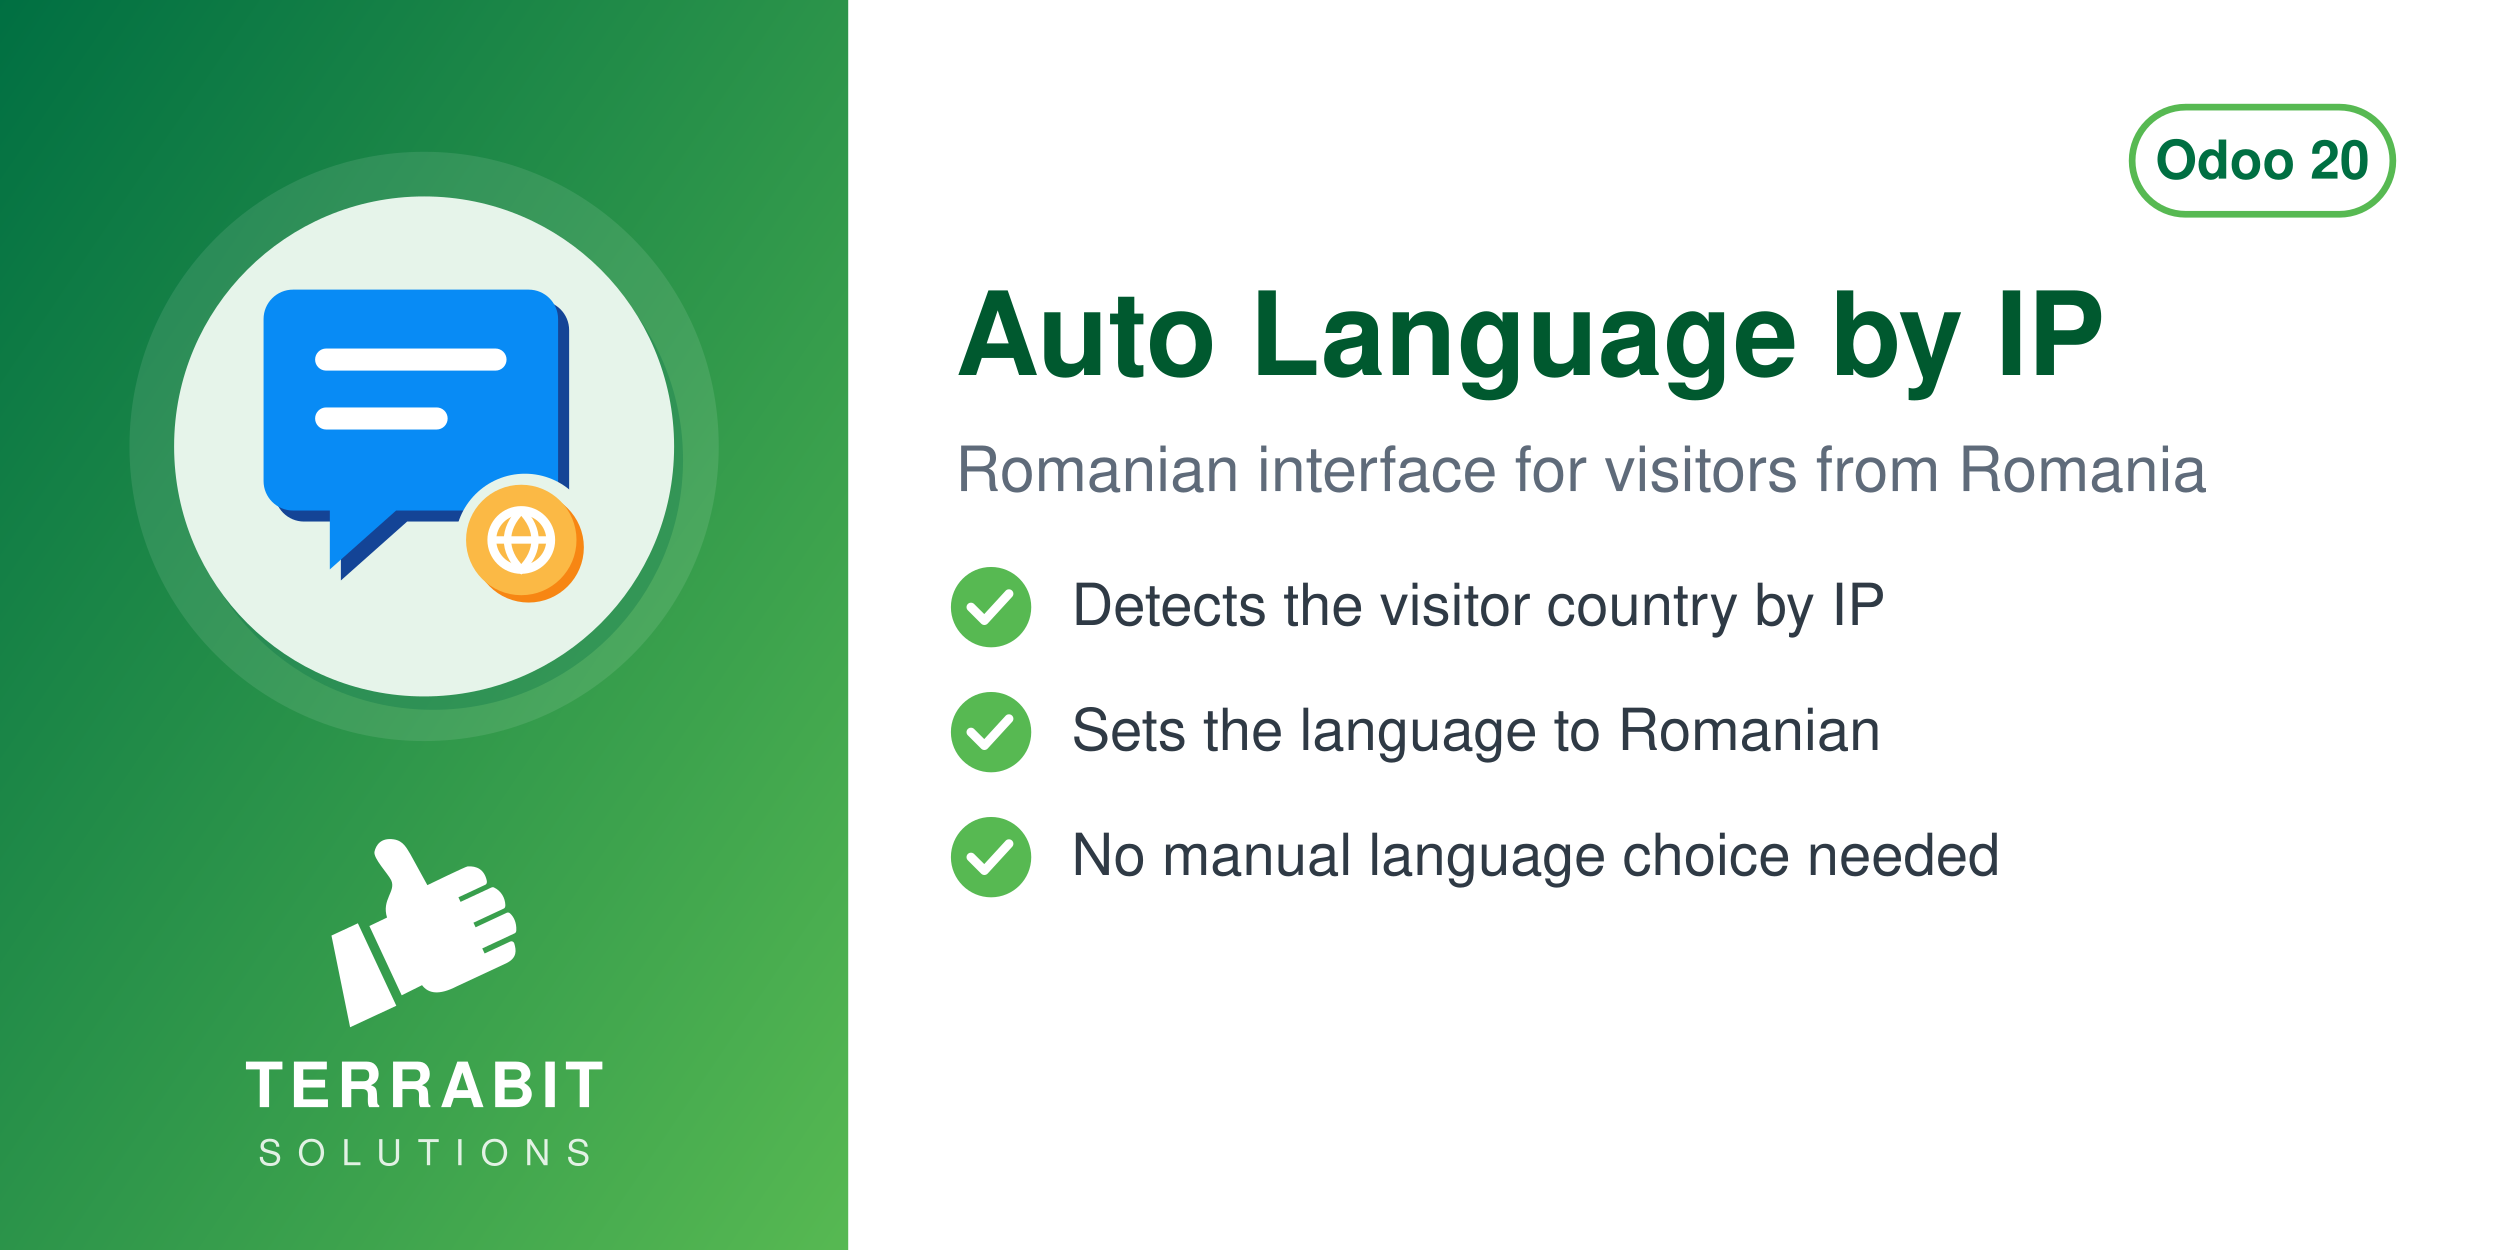
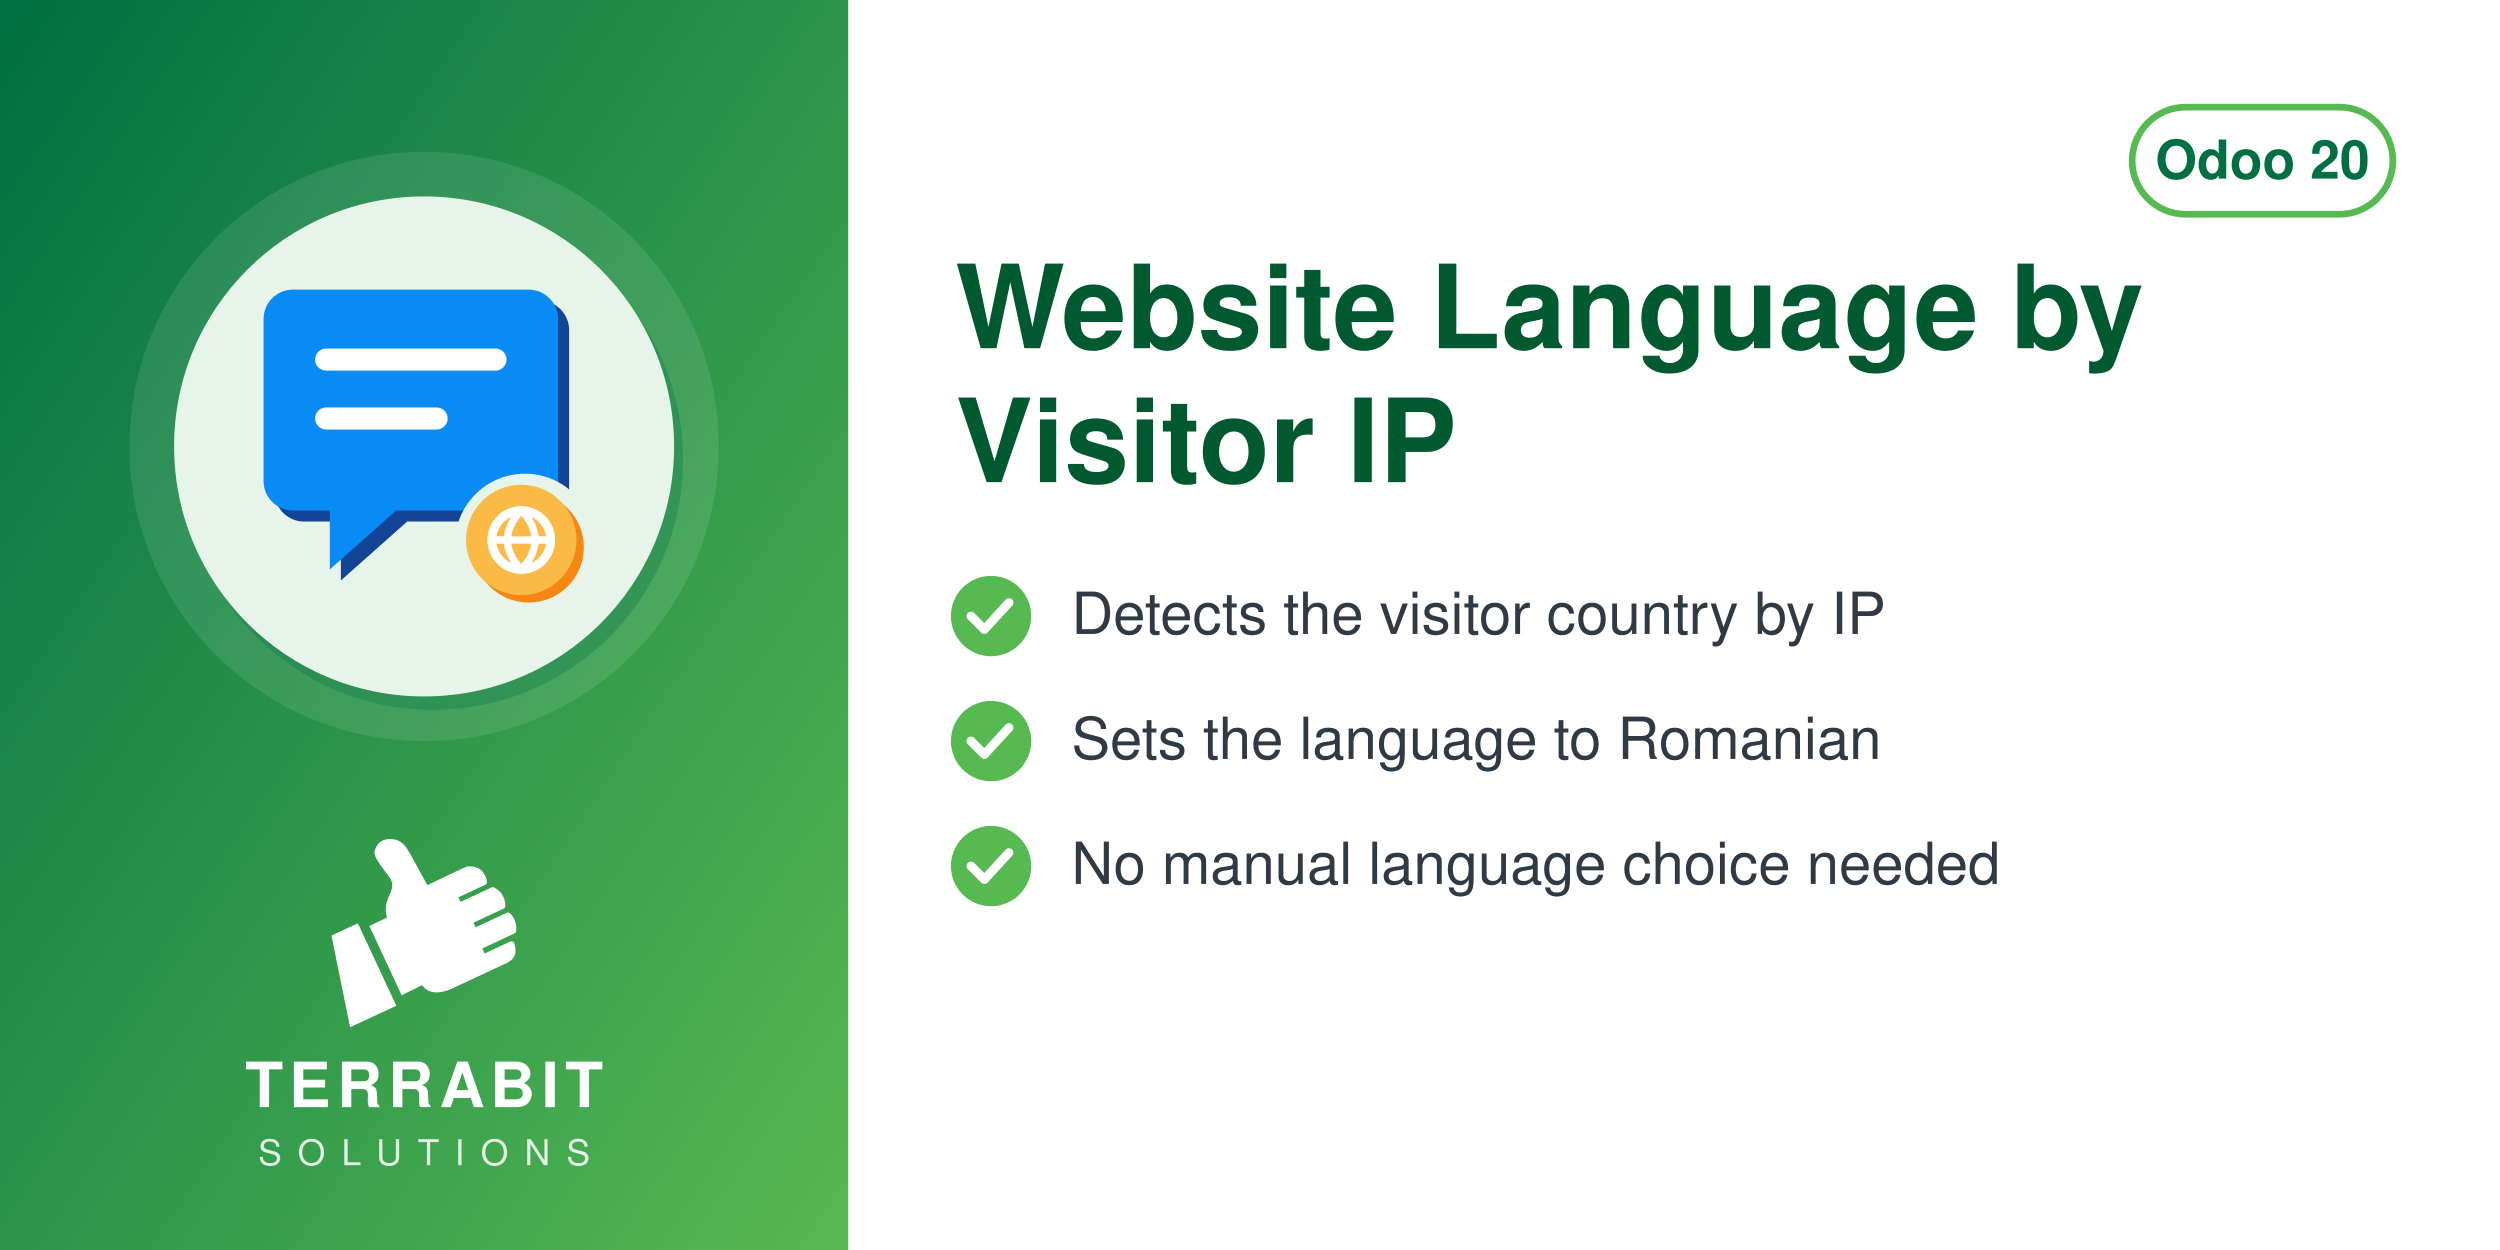
<svg xmlns="http://www.w3.org/2000/svg" width="560" height="280" viewBox="0 0 560 280">
  <defs>
    <linearGradient id="g" x1="0" y1="0" x2="1" y2="1">
      <stop offset="0" stop-color="#006F42" />
      <stop offset="1" stop-color="#57B952" />
    </linearGradient>
  </defs>
  <rect width="560" height="280" fill="#FFFFFF" />
  <rect width="190" height="280" fill="url(#g)" />
  <circle cx="95.0" cy="100" r="66" fill="white" opacity="0.10" />
  <circle cx="97.0" cy="103" r="56" fill="#006F42" opacity="0.30" />
  <circle cx="95.0" cy="100" r="56" fill="#E6F4EA" />
  <svg x="54.0" y="59.0" width="82" height="82" viewBox="0 0 100 100" preserveAspectRatio="xMidYMid meet">
    <g transform="translate(0.11,-0.88) scale(1.0057)">
      <defs>
        <mask id="mi-cut" maskUnits="userSpaceOnUse" x="-20" y="-20" width="140" height="140">
          <rect x="-20" y="-20" width="140" height="140" fill="#fff" />
          <circle cx="77" cy="77" r="19" fill="#000" />
        </mask>
      </defs>
      <g mask="url(#mi-cut)">
        <g transform="translate(3,3)" fill="#144496">
          <path d="M14,8 h64 a8,8 0 0 1 8,8 v44 a8,8 0 0 1 -8,8 h-36 l-18,16 v-16 h-10 a8,8 0 0 1 -8,-8 v-44 a8,8 0 0 1 8,-8z" />
        </g>
        <g fill="#088BF5">
          <path d="M14,8 h64 a8,8 0 0 1 8,8 v44 a8,8 0 0 1 -8,8 h-36 l-18,16 v-16 h-10 a8,8 0 0 1 -8,-8 v-44 a8,8 0 0 1 8,-8z" />
        </g>
        <g fill="#FFFFFF">
          <rect x="20" y="24" width="52" height="6" rx="3" />
          <rect x="20" y="40" width="36" height="6" rx="3" />
        </g>
      </g>
      <circle cx="78" cy="78" r="15" fill="#F78613" />
      <circle cx="76" cy="76" r="15" fill="#FBB945" />
      <circle cx="76" cy="76" r="8" fill="none" stroke="#FFFFFF" stroke-width="2.4" />
      <path d="M68,76 h16 M76,68 c-5,5 -5,11 0,16 c5,-5 5,-11 0,-16" fill="none" stroke="#FFFFFF" stroke-width="2" />
    </g>
  </svg>
  <svg x="72.0" y="186" width="46" height="46" viewBox="4045 2535 3400 3400" preserveAspectRatio="xMidYMid meet">
    <path fill="#FFFFFF" d="M4648.32 4073.59l636.59 1365.17 -765.09 355.96 -308.63 -1517.87 437.13 -203.26zm725.61 1192.32l336.75 -167.88c105.65,140.85 282.69,170.72 576.82,18.8l819.92 -382.33c181.4,-90.13 164.26,-214.57 130.07,-328.43 -4.28,-14.25 -13.68,-24.81 -27.34,-30.7 -13.67,-5.89 -27.61,-5.11 -41.09,1.18l-422.32 196.93 -39.04 -83.72 538.07 -250.91c16.64,-7.76 24.7,-27.69 25.58,-46.04 6.48,-134.33 -44.36,-230.89 -105.84,-285.23 -15.2,-13.44 -35.71,-15.59 -54.12,-7l-513.92 239.64 -35.6 -76.34 506.31 -236.1c17.69,-8.25 22.52,-36.93 21.83,-56.45 -4.1,-117.31 -67.62,-232.74 -187.72,-290.66 -13.94,-6.72 -28.64,-6.36 -42.69,0.19l-511.21 238.38 -35.37 -75.86 448.98 -209.36c20.44,-9.53 25.81,-42.28 21.02,-64.32 -41.02,-189.07 -167.92,-247.8 -318.14,-237.87 -29.39,1.94 -589.86,273.16 -665.95,310.54l-281.84 -513.57c-59.06,-93.13 -112.7,-221.7 -276.47,-245.13 -211.24,-30.22 -291.56,94.38 -316.89,203.13 -25.32,108.75 223.84,365.99 276.05,473.69 85.52,184.27 -161.86,318.11 -68.41,617.99l-292.54 139.94 535.09 1147.51z" />
  </svg>
  <text x="95.0" y="248" text-anchor="middle" font-family="Helvetica,Arial,sans-serif" font-size="14" font-weight="800" letter-spacing="1.4" fill="white">TERRABIT</text>
  <text x="95.0" y="261" text-anchor="middle" font-family="Helvetica,Arial,sans-serif" font-size="8" font-weight="500" letter-spacing="3.6" fill="white" opacity="0.85">SOLUTIONS</text>
  <g>
    <rect x="477.6" y="24" width="58.4" height="24" rx="12" fill="none" stroke="#57B952" stroke-width="1.5" />
    <text x="506.8" y="40" text-anchor="middle" font-family="Helvetica,Arial,sans-serif" font-size="12" font-weight="700" fill="#006F42">Odoo 20</text>
  </g>
-   <text x="214" y="84" font-family="Helvetica,Arial,sans-serif" font-size="26" font-weight="700" fill="#00592F">Auto Language by IP</text>
-   <text x="214" y="110" font-family="Helvetica,Arial,sans-serif" font-size="14" fill="#5F6B7A">Romanian interface for visitors from Romania</text>
-   <circle cx="222" cy="136" r="9" fill="#57B952" />
-   <path d="M217.5 136 l3 3 l5.5 -6" fill="none" stroke="white" stroke-width="2" stroke-linecap="round" stroke-linejoin="round" />
-   <text x="240" y="140" font-family="Helvetica,Arial,sans-serif" font-size="13" fill="#2F3A45">Detects the visitor country by IP</text>
-   <circle cx="222" cy="164" r="9" fill="#57B952" />
-   <path d="M217.5 164 l3 3 l5.5 -6" fill="none" stroke="white" stroke-width="2" stroke-linecap="round" stroke-linejoin="round" />
-   <text x="240" y="168" font-family="Helvetica,Arial,sans-serif" font-size="13" fill="#2F3A45">Sets the language to Romanian</text>
-   <circle cx="222" cy="192" r="9" fill="#57B952" />
-   <path d="M217.5 192 l3 3 l5.5 -6" fill="none" stroke="white" stroke-width="2" stroke-linecap="round" stroke-linejoin="round" />
-   <text x="240" y="196" font-family="Helvetica,Arial,sans-serif" font-size="13" fill="#2F3A45">No manual language choice needed</text>
+   <text x="214" y="78" font-family="Helvetica,Arial,sans-serif" font-size="26" font-weight="700" fill="#00592F">Website Language by</text>
+   <text x="214" y="108" font-family="Helvetica,Arial,sans-serif" font-size="26" font-weight="700" fill="#00592F">Visitor IP</text>
+   <circle cx="222" cy="138" r="9" fill="#57B952" />
+   <path d="M217.5 138 l3 3 l5.5 -6" fill="none" stroke="white" stroke-width="2" stroke-linecap="round" stroke-linejoin="round" />
+   <text x="240" y="142" font-family="Helvetica,Arial,sans-serif" font-size="13" fill="#2F3A45">Detects the visitor country by IP</text>
+   <circle cx="222" cy="166" r="9" fill="#57B952" />
+   <path d="M217.5 166 l3 3 l5.5 -6" fill="none" stroke="white" stroke-width="2" stroke-linecap="round" stroke-linejoin="round" />
+   <text x="240" y="170" font-family="Helvetica,Arial,sans-serif" font-size="13" fill="#2F3A45">Sets the language to Romanian</text>
+   <circle cx="222" cy="194" r="9" fill="#57B952" />
+   <path d="M217.5 194 l3 3 l5.5 -6" fill="none" stroke="white" stroke-width="2" stroke-linecap="round" stroke-linejoin="round" />
+   <text x="240" y="198" font-family="Helvetica,Arial,sans-serif" font-size="13" fill="#2F3A45">No manual language choice needed</text>
</svg>
